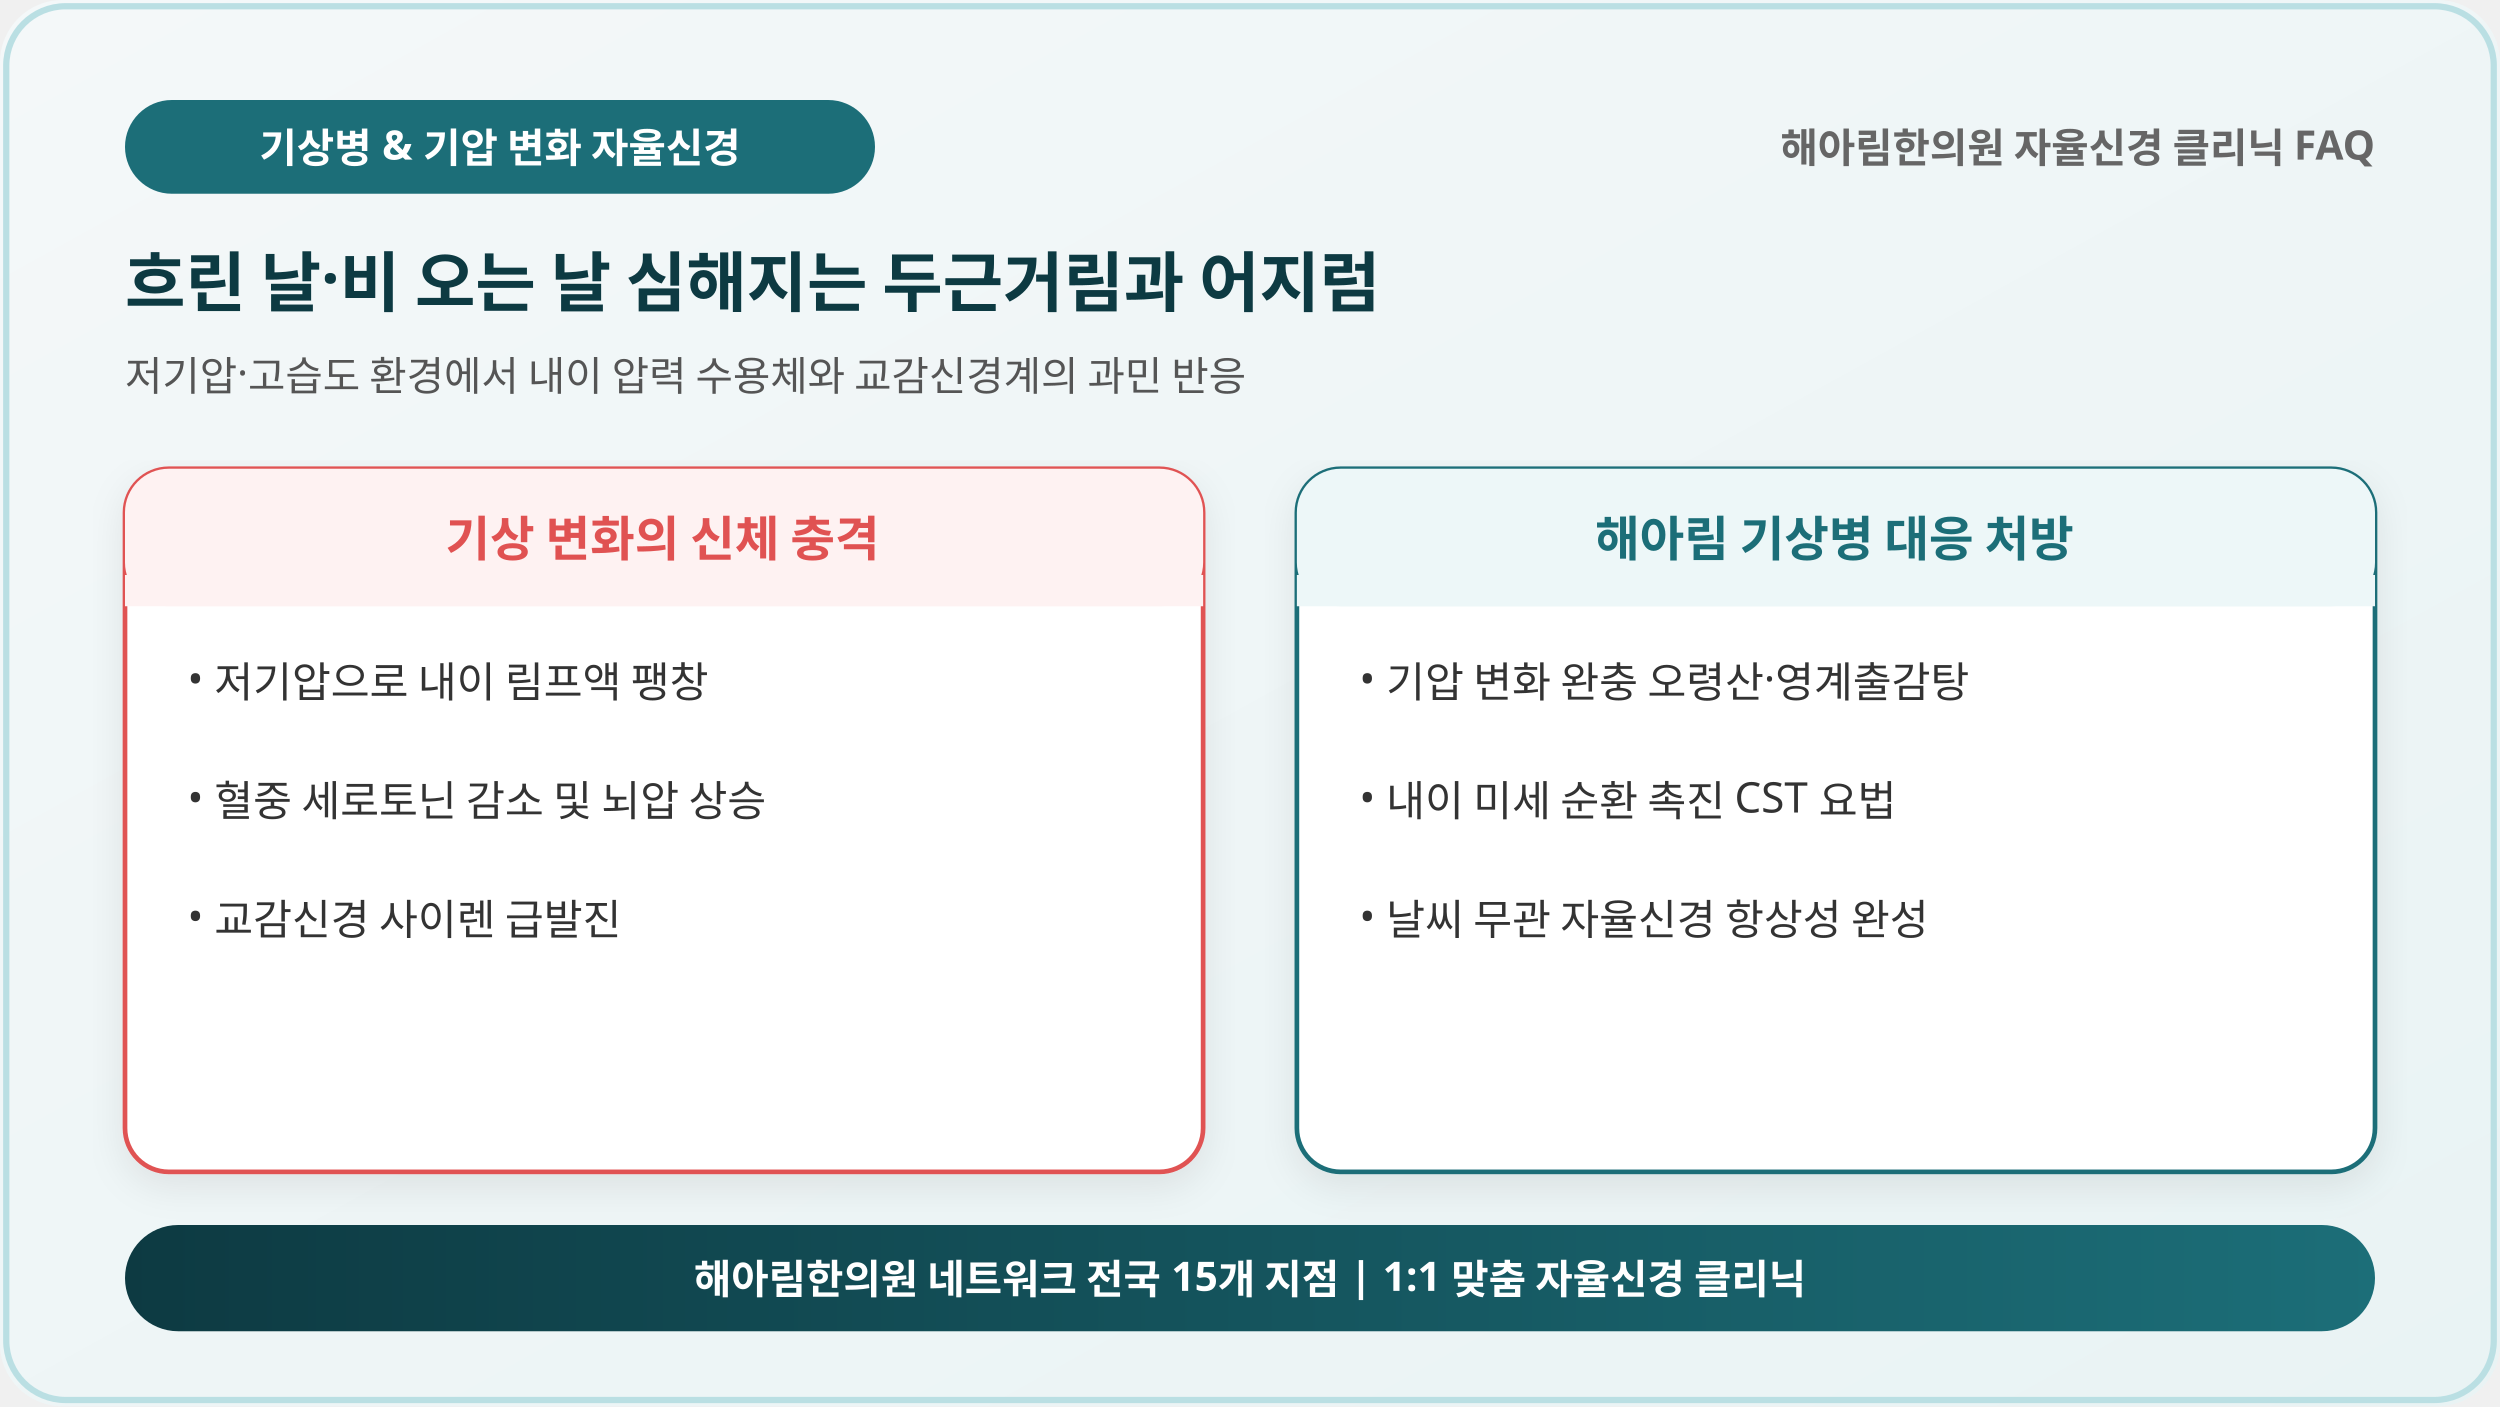
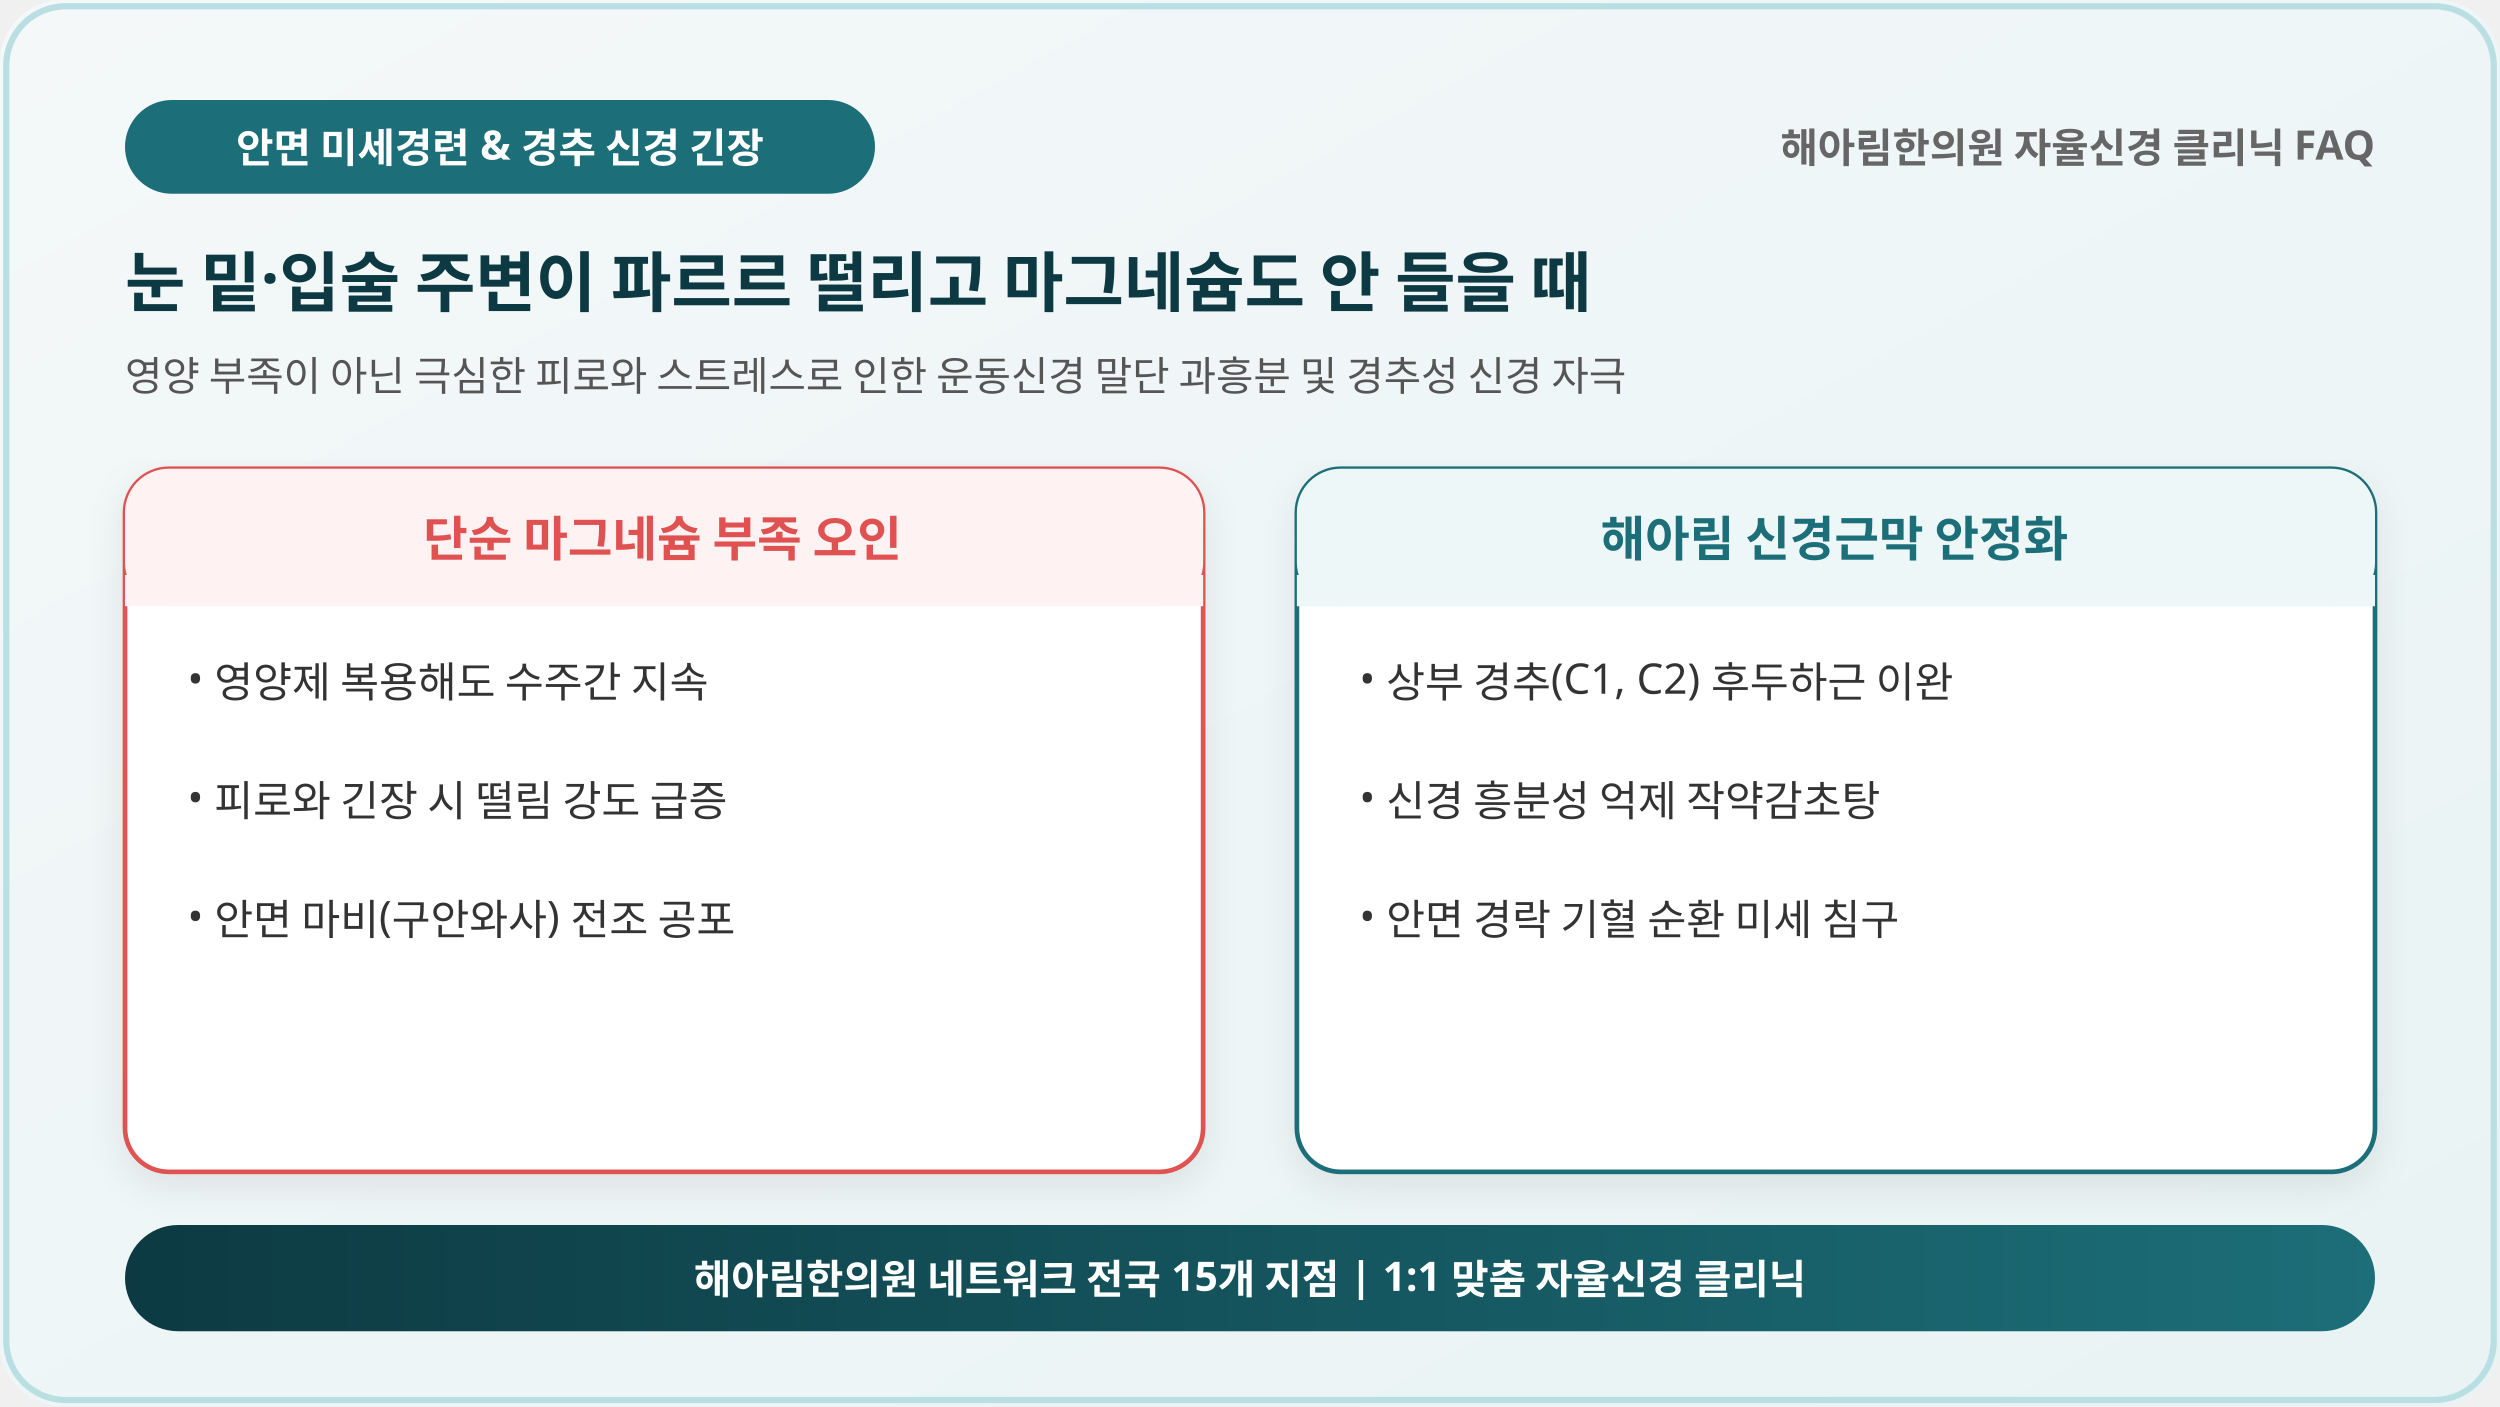
<svg xmlns="http://www.w3.org/2000/svg" viewBox="0 0 800 450" width="100%" height="100%">
  <defs>
    <linearGradient id="bgGrad" x1="0%" y1="0%" x2="100%" y2="100%">
      <stop offset="0%" stop-color="#f4f8f9" />
      <stop offset="100%" stop-color="#e9f3f4" />
    </linearGradient>
    <linearGradient id="headGrad" x1="0%" y1="0%" x2="100%" y2="0%">
      <stop offset="0%" stop-color="#0d3a42" />
      <stop offset="100%" stop-color="#1c6e78" />
    </linearGradient>
    <filter id="cardShadow" x="-3%" y="-3%" width="106%" height="110%">
      <feDropShadow dx="0" dy="4" stdDeviation="6" flood-opacity="0.08" />
    </filter>
  </defs>
  <rect width="800" height="450" fill="url(#bgGrad)" rx="20" />
  <rect x="2" y="2" width="796" height="446" fill="none" stroke="#badfe3" stroke-width="2" rx="19" />
  <rect x="40" y="32" width="240" height="30" rx="15" fill="#1c6e78" />
  <text x="160" y="52" text-anchor="middle" font-family="'Pretendard', sans-serif" font-size="13" font-weight="700" fill="#ffffff">
-     기상병 &amp; 기압 변화 자율신경
+     안면 미세경련 &amp; 경추 신경 긴장
  </text>
  <text x="760" y="52" text-anchor="end" font-family="'Pretendard', sans-serif" font-size="13" font-weight="600" fill="#666666">
    해아림한의원 자율신경 클리닉 FAQ
  </text>
  <text x="40" y="98" font-family="'Pretendard', sans-serif" font-size="21" font-weight="800" fill="#0d3a42">
-     흐린 날·비 오는 날 심해지는 두근거림과 어지럼
+     눈 밑·입술 주변이 파르르 떨리고 마그네슘도 안 들을 때
  </text>
  <text x="40" y="125" font-family="'Pretendard', sans-serif" font-size="13" font-weight="500" fill="#555555">
-     저기압·고습도 환경에서 내이 압력 수용체와 교감신경계의 과민 반응
+     영양 부족이 아닌 극심한 피로와 스트레스로 인한 운동신경 말단 과흥분 및 경추성 신경 자극
  </text>
  <rect x="40" y="150" width="345" height="225" rx="14" fill="#ffffff" stroke="#e05252" stroke-width="1.5" filter="url(#cardShadow)" />
  <rect x="40" y="150" width="345" height="44" rx="14" fill="#fef2f2" />
  <rect x="40" y="184" width="345" height="10" fill="#fef2f2" />
  <text x="212" y="178" text-anchor="middle" font-family="'Pretendard', sans-serif" font-size="15.5" font-weight="700" fill="#e05252">
-     기상 변화의 신체 충격
+     단순 마그네슘 부족 오인
  </text>
  <g transform="translate(60, 222)">
-     <text x="0" y="0" font-family="'Pretendard', sans-serif" font-size="13.5" fill="#333333" font-weight="500">• 저기압으로 내이 림프액 팽창</text>
-     <text x="0" y="38" font-family="'Pretendard', sans-serif" font-size="13.5" fill="#333333" font-weight="500">• 혈중 세로토닌 감소 및 뇌압 상승</text>
-     <text x="0" y="76" font-family="'Pretendard', sans-serif" font-size="13.5" fill="#333333" font-weight="500">• 교감신경 사이렌 급발진</text>
+     <text x="0" y="0" font-family="'Pretendard', sans-serif" font-size="13.5" fill="#333333" font-weight="500">• 영양제 복용해도 수주간 지속</text>
+     <text x="0" y="38" font-family="'Pretendard', sans-serif" font-size="13.5" fill="#333333" font-weight="500">• 피로와 긴장 시 떨림 강도 급증</text>
+     <text x="0" y="76" font-family="'Pretendard', sans-serif" font-size="13.5" fill="#333333" font-weight="500">• 안면 마비(구안와사) 전조 공포</text>
  </g>
  <rect x="415" y="150" width="345" height="225" rx="14" fill="#ffffff" stroke="#1c6e78" stroke-width="1.5" filter="url(#cardShadow)" />
  <rect x="415" y="150" width="345" height="44" rx="14" fill="#edf7f8" />
  <rect x="415" y="184" width="345" height="10" fill="#edf7f8" />
  <text x="587" y="178" text-anchor="middle" font-family="'Pretendard', sans-serif" font-size="15.5" font-weight="700" fill="#1c6e78">
-     해아림 기상병 대응 처방
+     해아림 신경근막 안정화
  </text>
  <g transform="translate(435, 222)">
-     <text x="0" y="0" font-family="'Pretendard', sans-serif" font-size="13.5" fill="#333333" font-weight="500">• 기압 변화 완충 오령산·영계출감탕</text>
-     <text x="0" y="38" font-family="'Pretendard', sans-serif" font-size="13.5" fill="#333333" font-weight="500">• 내이 미세 순환 촉진 CST 요법</text>
-     <text x="0" y="76" font-family="'Pretendard', sans-serif" font-size="13.5" fill="#333333" font-weight="500">• 날씨 무관 자율신경 항상성 완성</text>
+     <text x="0" y="0" font-family="'Pretendard', sans-serif" font-size="13.5" fill="#333333" font-weight="500">• 상부 경추(C1, C2) 후두하근 이완</text>
+     <text x="0" y="38" font-family="'Pretendard', sans-serif" font-size="13.5" fill="#333333" font-weight="500">• 신경 흥분성 억제 작약감초탕</text>
+     <text x="0" y="76" font-family="'Pretendard', sans-serif" font-size="13.5" fill="#333333" font-weight="500">• 안면 경락 기혈 순환 미세 침구</text>
  </g>
  <rect x="40" y="392" width="720" height="34" rx="17" fill="url(#headGrad)" />
  <text x="400" y="414" text-anchor="middle" font-family="'Pretendard', sans-serif" font-size="13" font-weight="700" fill="#ffffff">
    해아림한의원 네트워크 전국 15개 지점 | 1:1 맞춤 자율신경 클리닉
  </text>
</svg>
